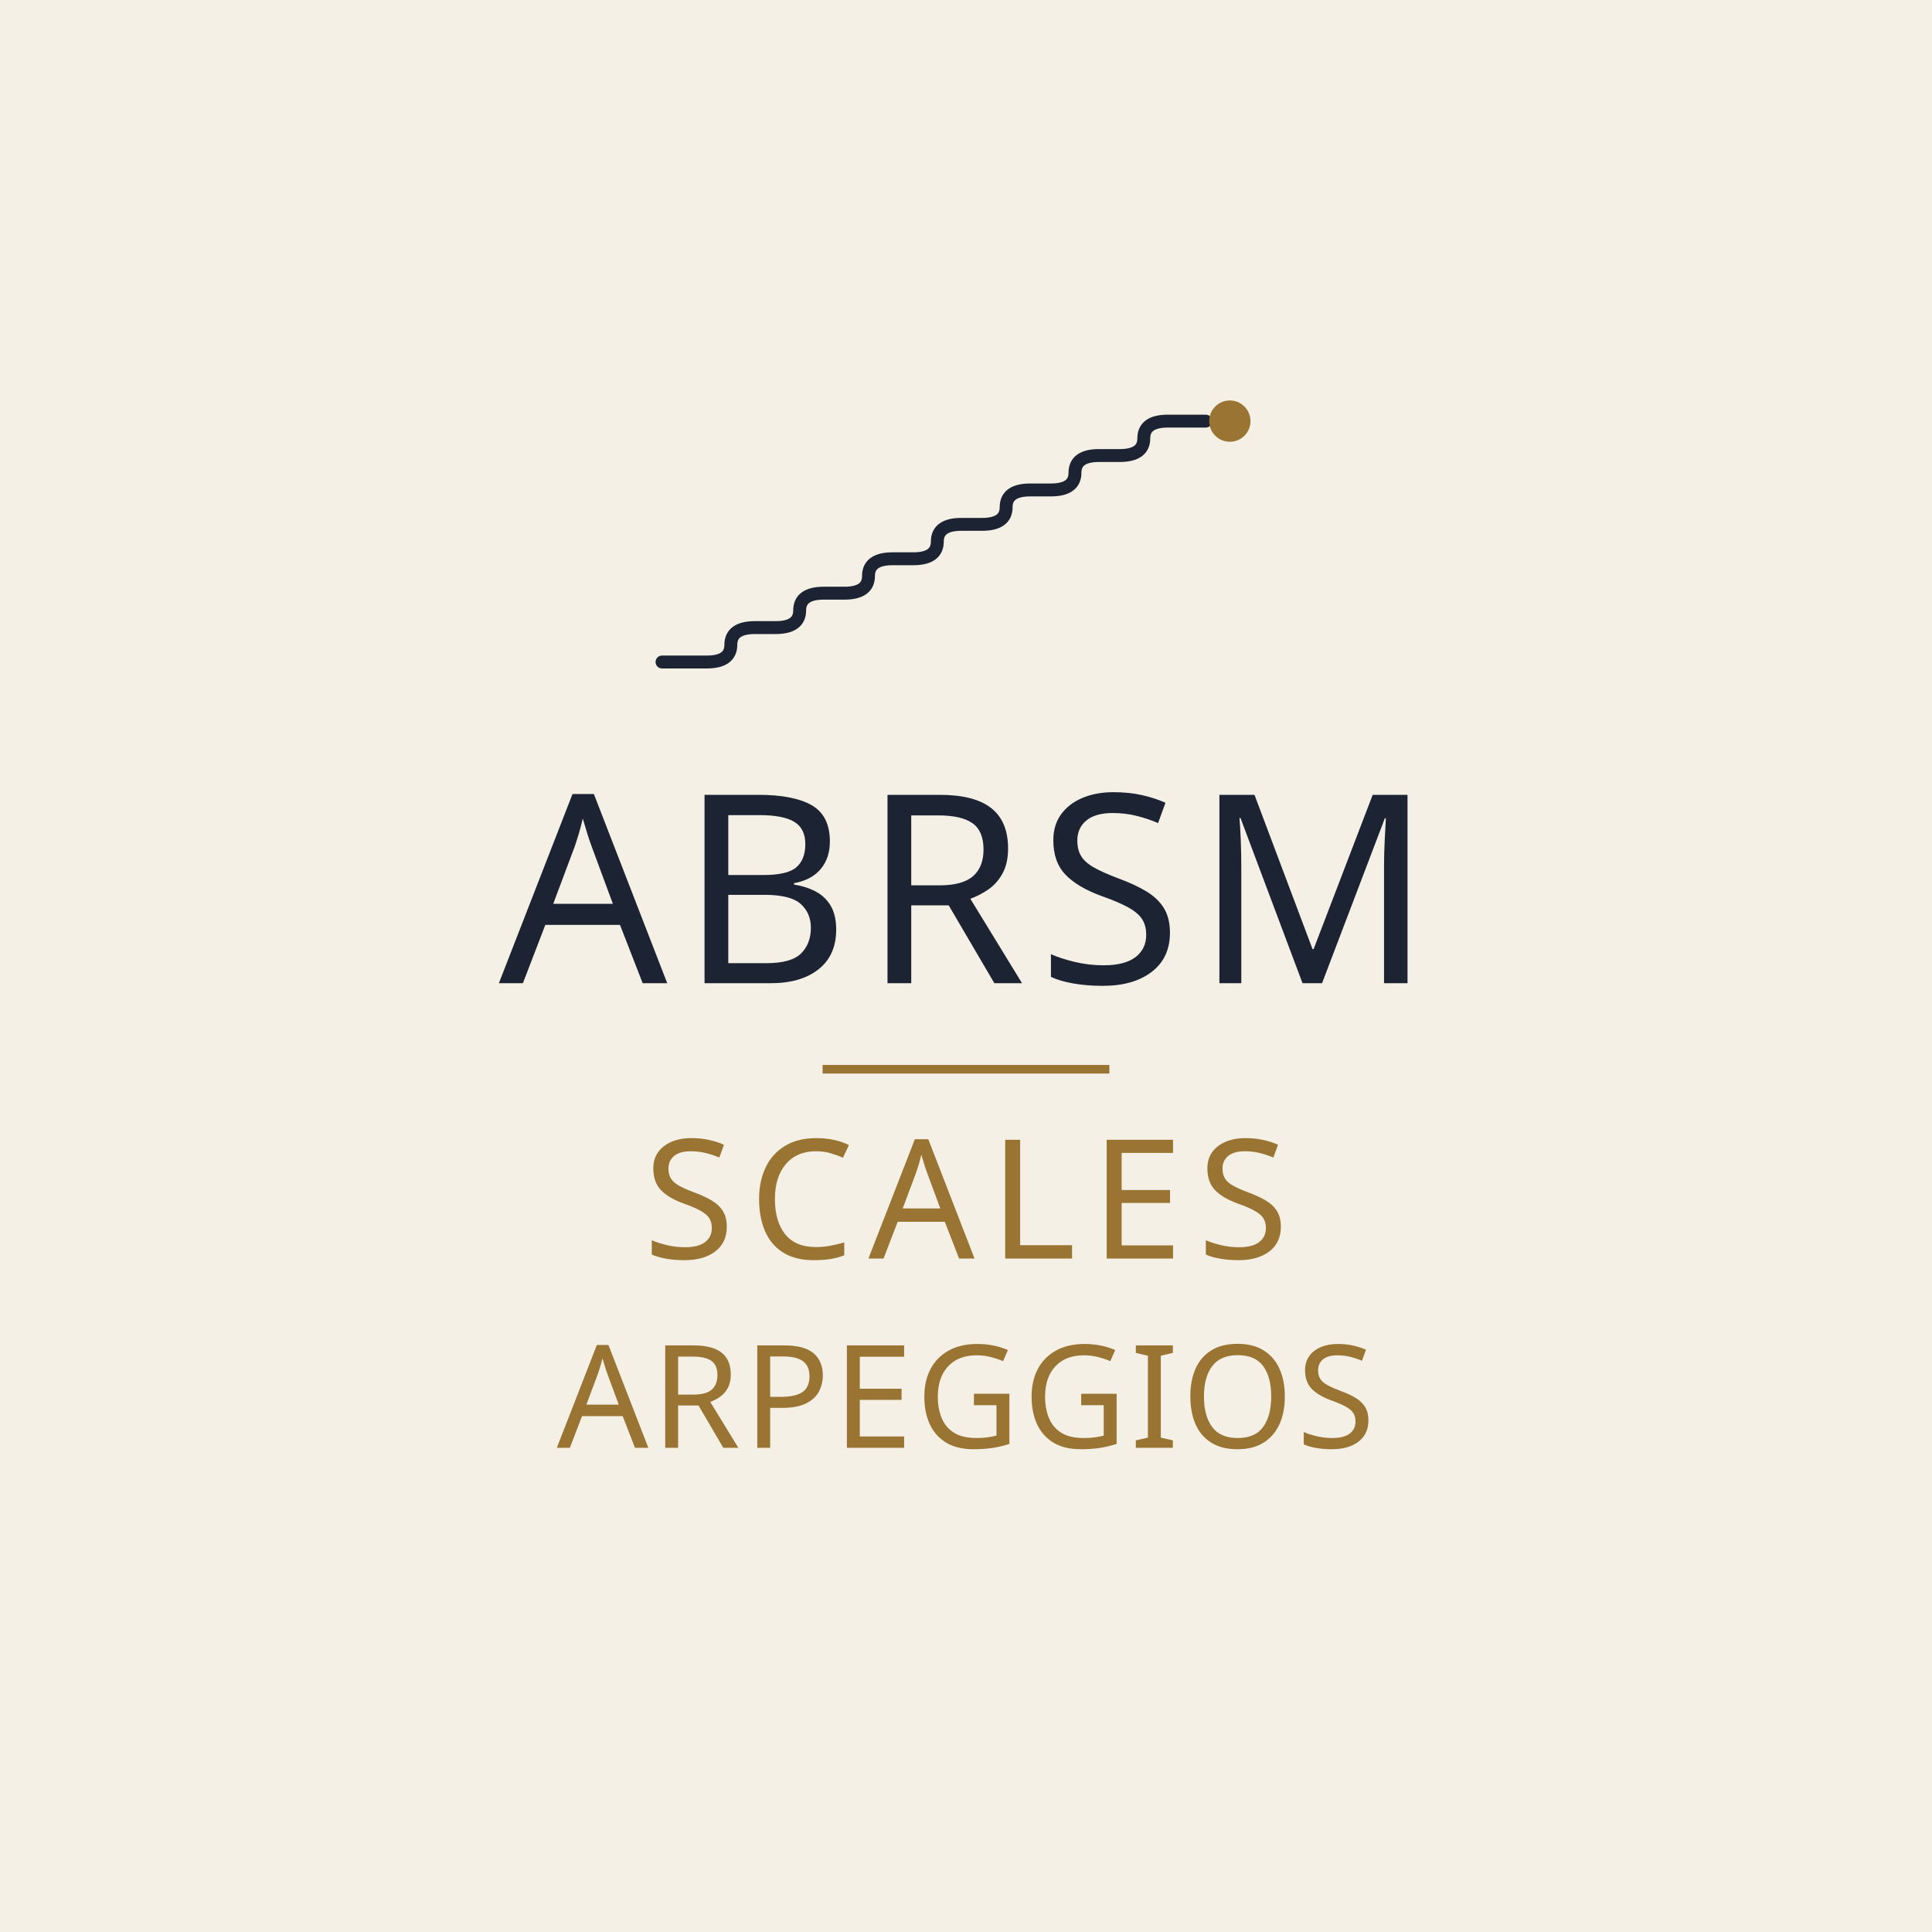
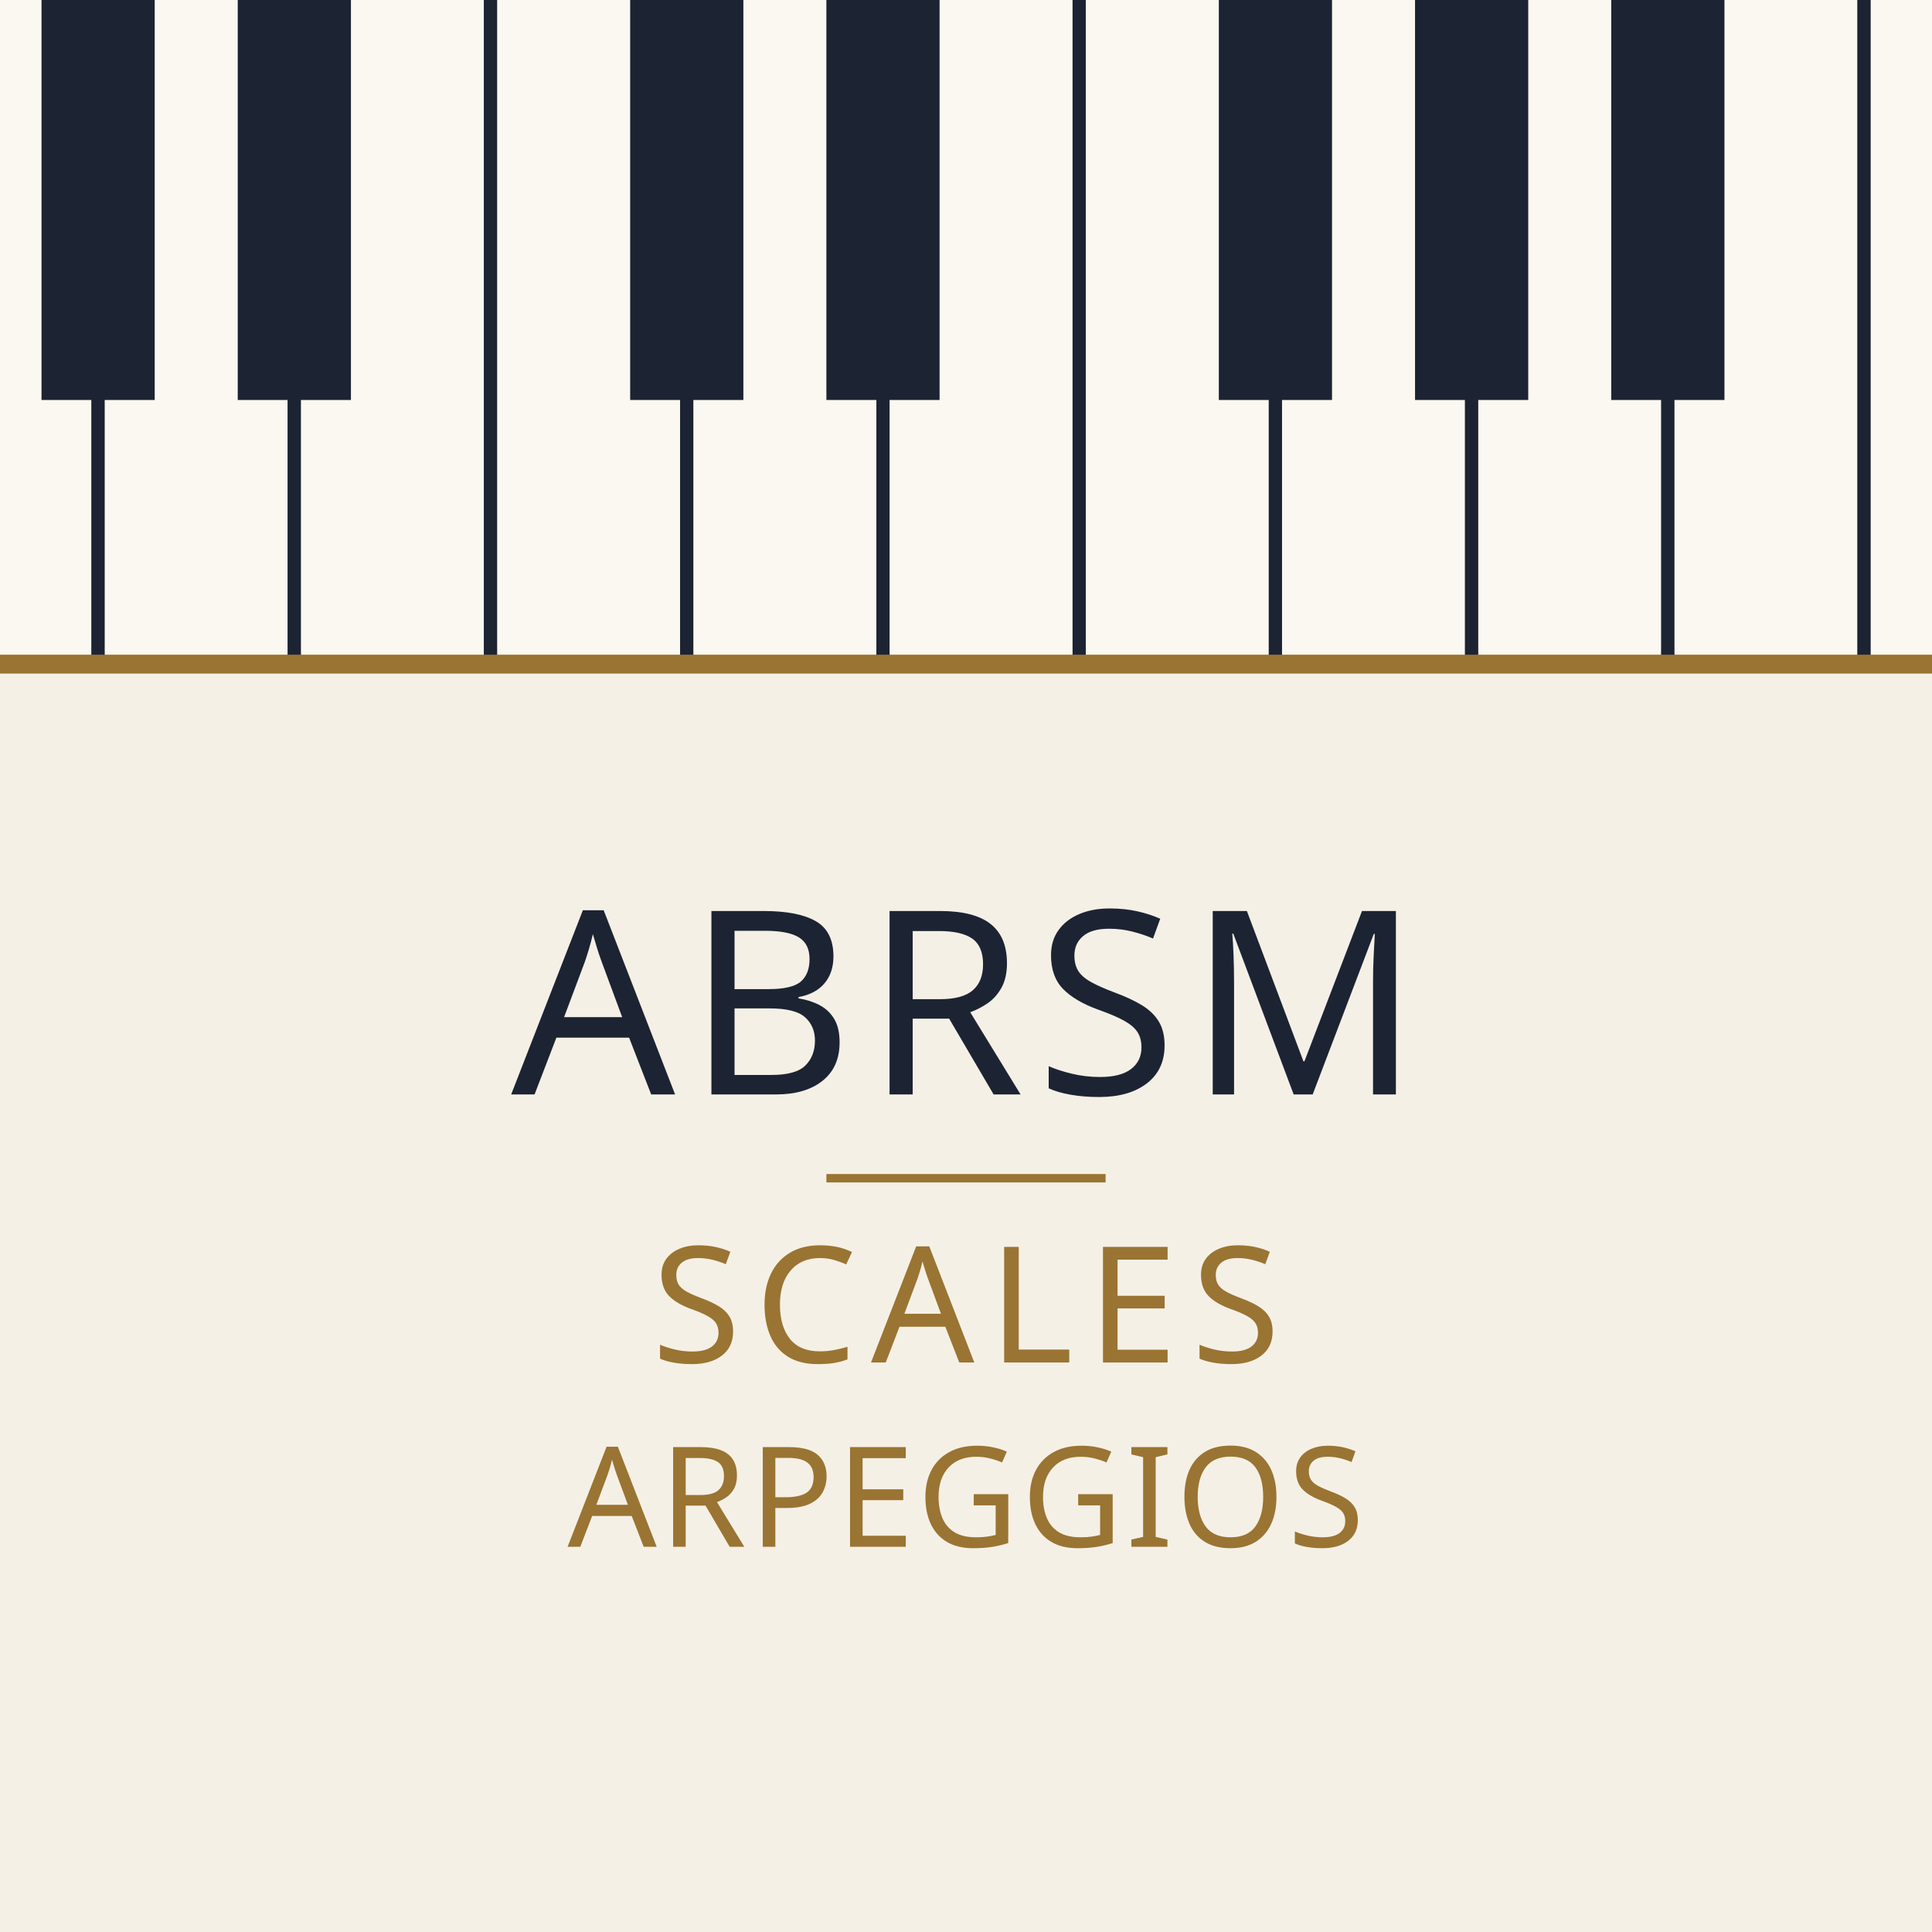
<svg xmlns="http://www.w3.org/2000/svg" viewBox="0 0 512 512" width="512" height="512">
  <rect width="512" height="512" fill="#f5f0e6" />
-   <g transform="translate(256 256) scale(0.76) translate(-256 -256)">
-     <path d="M150 150 L165.6 150 Q174 150 174 144.0 Q174 138 182.4 138 L189.6 138 Q198 138 198 132.0 Q198 126 206.4 126 L213.6 126 Q222 126 222 120.0 Q222 114 230.4 114 L237.6 114 Q246 114 246 108.0 Q246 102 254.4 102 L261.6 102 Q270 102 270 96.0 Q270 90 278.4 90 L285.6 90 Q294 90 294 84.0 Q294 78 302.4 78 L309.6 78 Q318 78 318 72.0 Q318 66 326.4 66 L339.6 66" fill="none" stroke="#1c2433" stroke-width="4.5" stroke-linecap="round" />
-     <circle cx="348" cy="66" r="7.2" fill="#9a7432" />
-     <text x="256" y="262" text-anchor="middle" style="font-family:Didot;font-weight:normal" font-size="92" letter-spacing="4" fill="#1c2433">ABRSM</text>
-     <line x1="206" y1="292" x2="306" y2="292" stroke="#9a7432" stroke-width="3" />
-     <text x="256" y="358" text-anchor="middle" style="font-family:Didot;font-weight:normal" font-size="58" letter-spacing="5" fill="#9a7432">SCALES</text>
-     <text x="256" y="424" text-anchor="middle" style="font-family:Didot;font-weight:normal" font-size="50" letter-spacing="1" fill="#9a7432">ARPEGGIOS</text>
+   <rect x="-26" y="-10" width="52" height="186" fill="#fbf8f1" stroke="#1c2433" stroke-width="3.5" />
+   <rect x="26" y="-10" width="52" height="186" fill="#fbf8f1" stroke="#1c2433" stroke-width="3.5" />
+   <rect x="78" y="-10" width="52" height="186" fill="#fbf8f1" stroke="#1c2433" stroke-width="3.5" />
+   <rect x="130" y="-10" width="52" height="186" fill="#fbf8f1" stroke="#1c2433" stroke-width="3.5" />
+   <rect x="182" y="-10" width="52" height="186" fill="#fbf8f1" stroke="#1c2433" stroke-width="3.5" />
+   <rect x="234" y="-10" width="52" height="186" fill="#fbf8f1" stroke="#1c2433" stroke-width="3.5" />
+   <rect x="286" y="-10" width="52" height="186" fill="#fbf8f1" stroke="#1c2433" stroke-width="3.5" />
+   <rect x="338" y="-10" width="52" height="186" fill="#fbf8f1" stroke="#1c2433" stroke-width="3.5" />
+   <rect x="390" y="-10" width="52" height="186" fill="#fbf8f1" stroke="#1c2433" stroke-width="3.5" />
+   <rect x="442" y="-10" width="52" height="186" fill="#fbf8f1" stroke="#1c2433" stroke-width="3.5" />
+   <rect x="494" y="-10" width="52" height="186" fill="#fbf8f1" stroke="#1c2433" stroke-width="3.5" />
+   <rect x="11.0" y="-10" width="30" height="116" fill="#1c2433" />
+   <rect x="63.0" y="-10" width="30" height="116" fill="#1c2433" />
+   <rect x="167.0" y="-10" width="30" height="116" fill="#1c2433" />
+   <rect x="219.0" y="-10" width="30" height="116" fill="#1c2433" />
+   <rect x="323.0" y="-10" width="30" height="116" fill="#1c2433" />
+   <rect x="375.0" y="-10" width="30" height="116" fill="#1c2433" />
+   <rect x="427.0" y="-10" width="30" height="116" fill="#1c2433" />
+   <line x1="0" y1="176" x2="512" y2="176" stroke="#9a7432" stroke-width="5" />
+   <g transform="translate(256 256) scale(0.74) translate(-256 -256)">
+     <text x="256" y="302" text-anchor="middle" style="font-family:Didot" font-size="92" letter-spacing="4" fill="#1c2433">ABRSM</text>
+     <line x1="206" y1="332" x2="306" y2="332" stroke="#9a7432" stroke-width="3" />
+     <text x="256" y="398" text-anchor="middle" style="font-family:Didot" font-size="58" letter-spacing="5" fill="#9a7432">SCALES</text>
+     <text x="256" y="464" text-anchor="middle" style="font-family:Didot" font-size="50" letter-spacing="1" fill="#9a7432">ARPEGGIOS</text>
  </g>
</svg>
